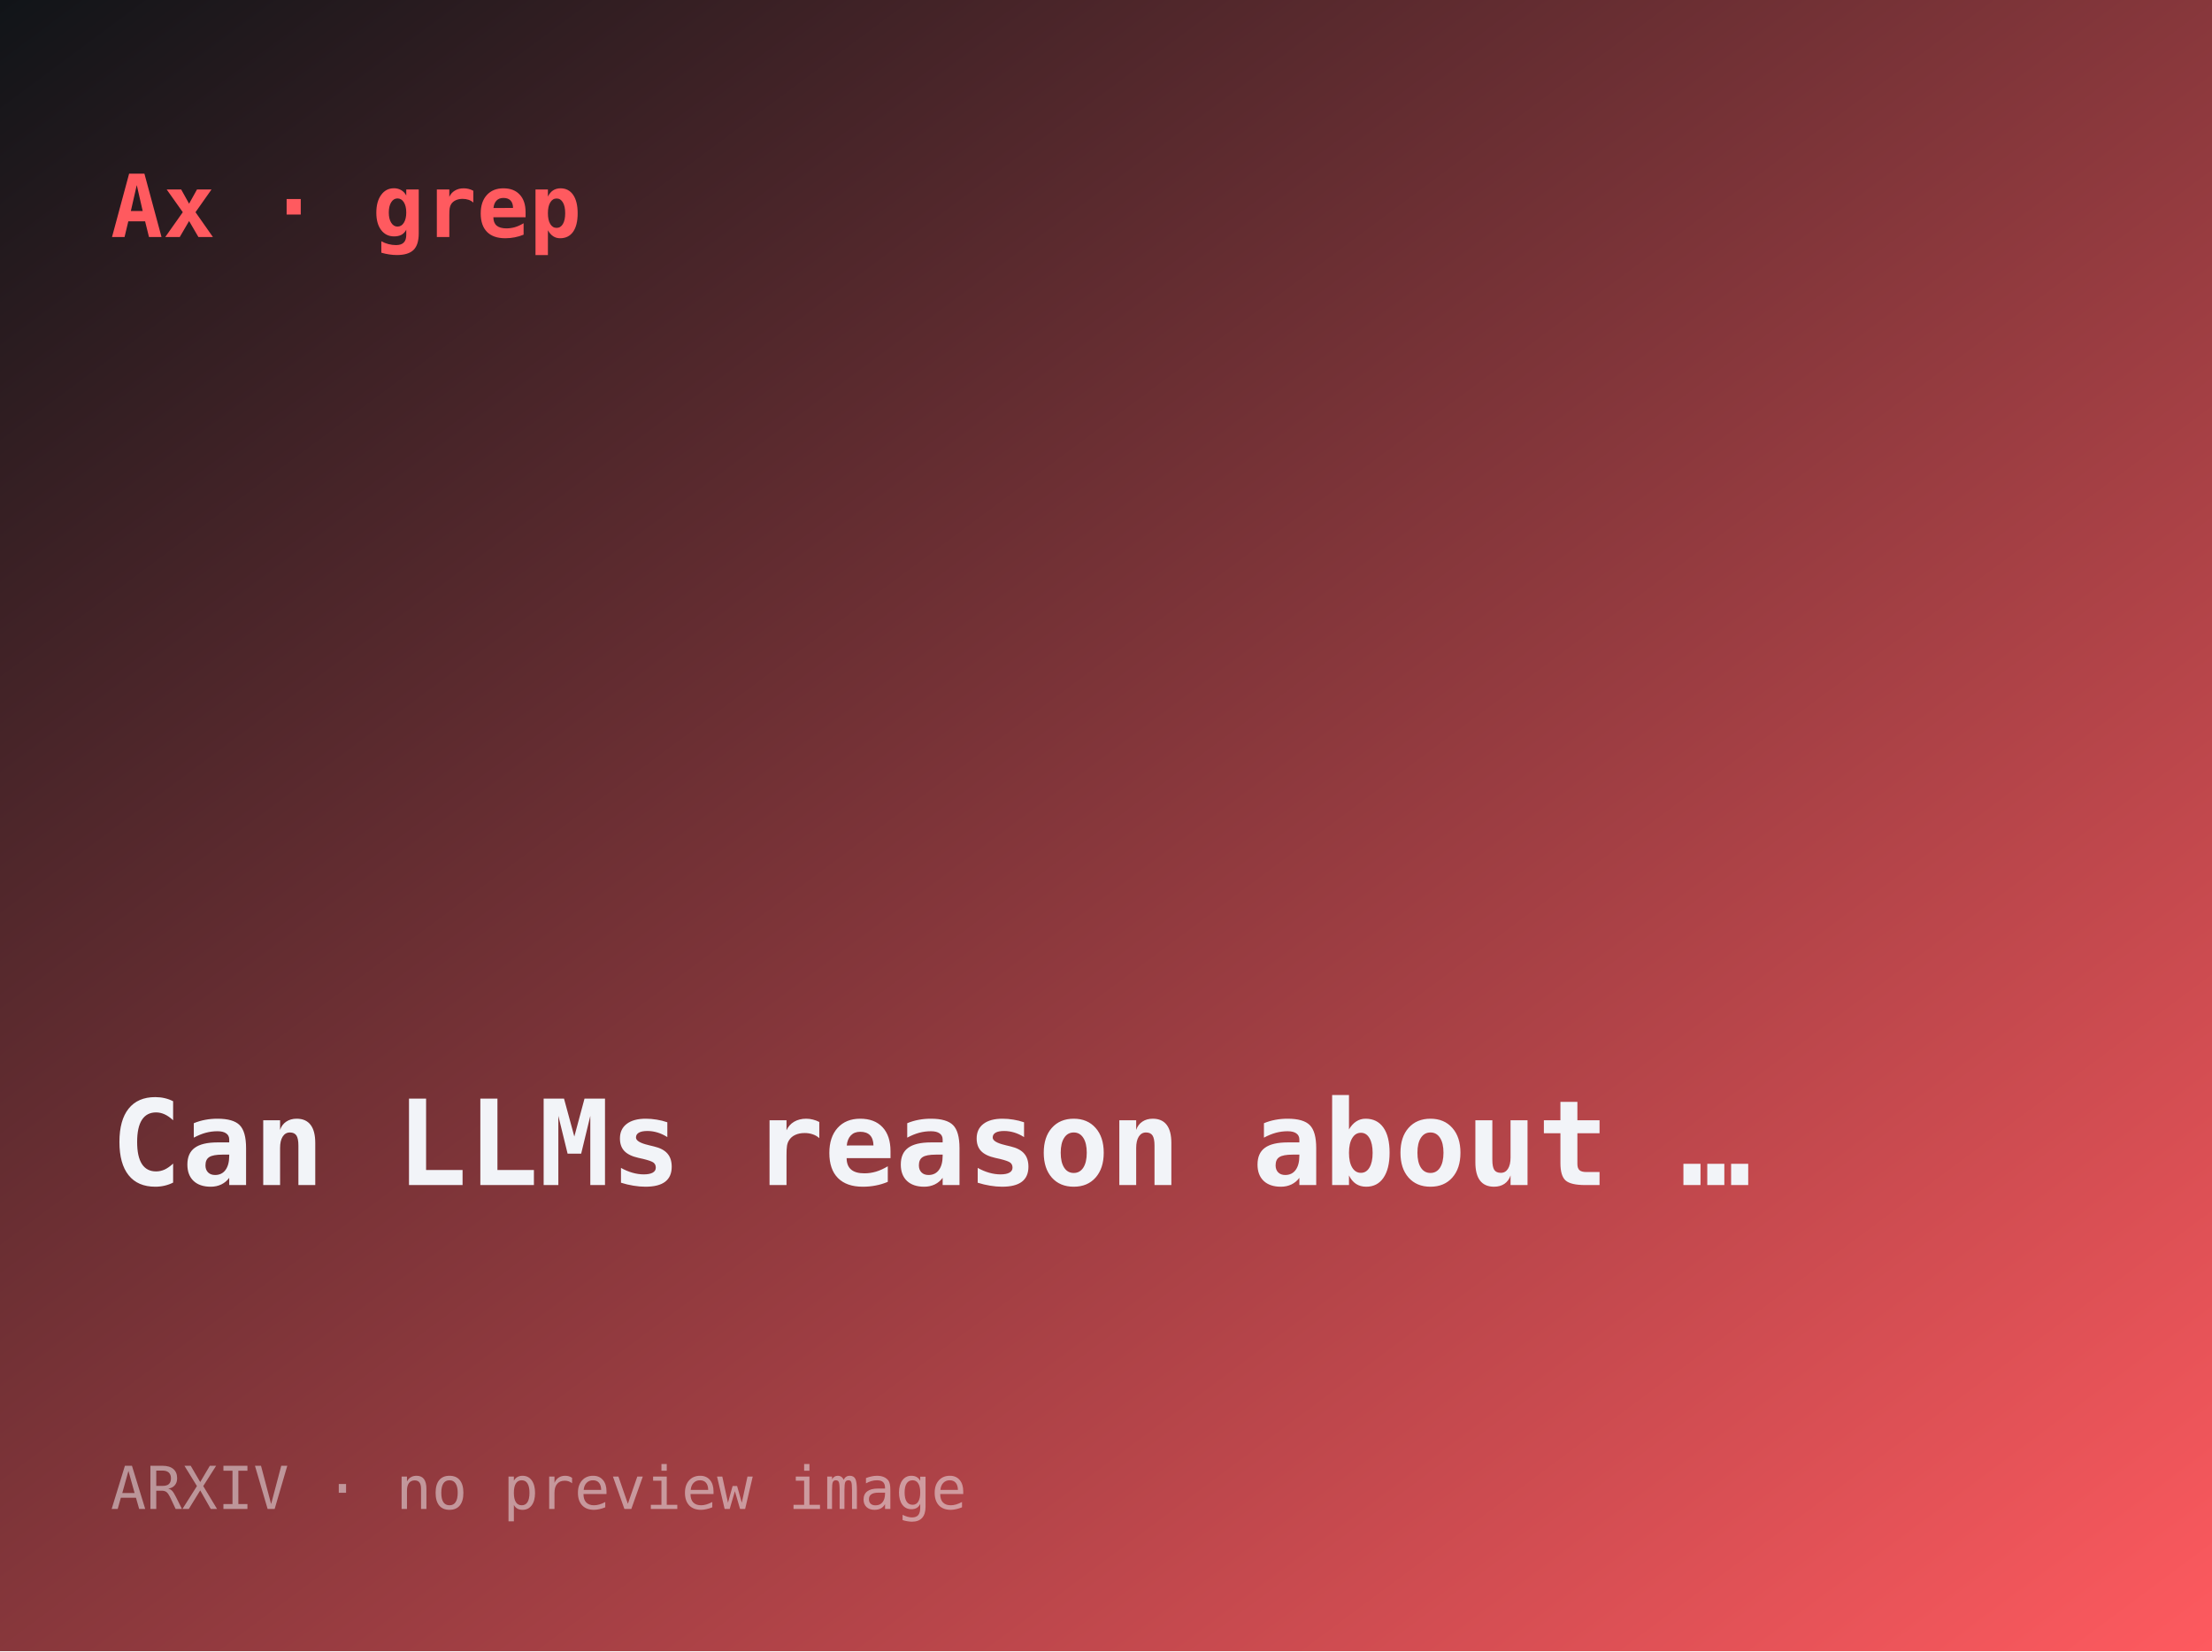
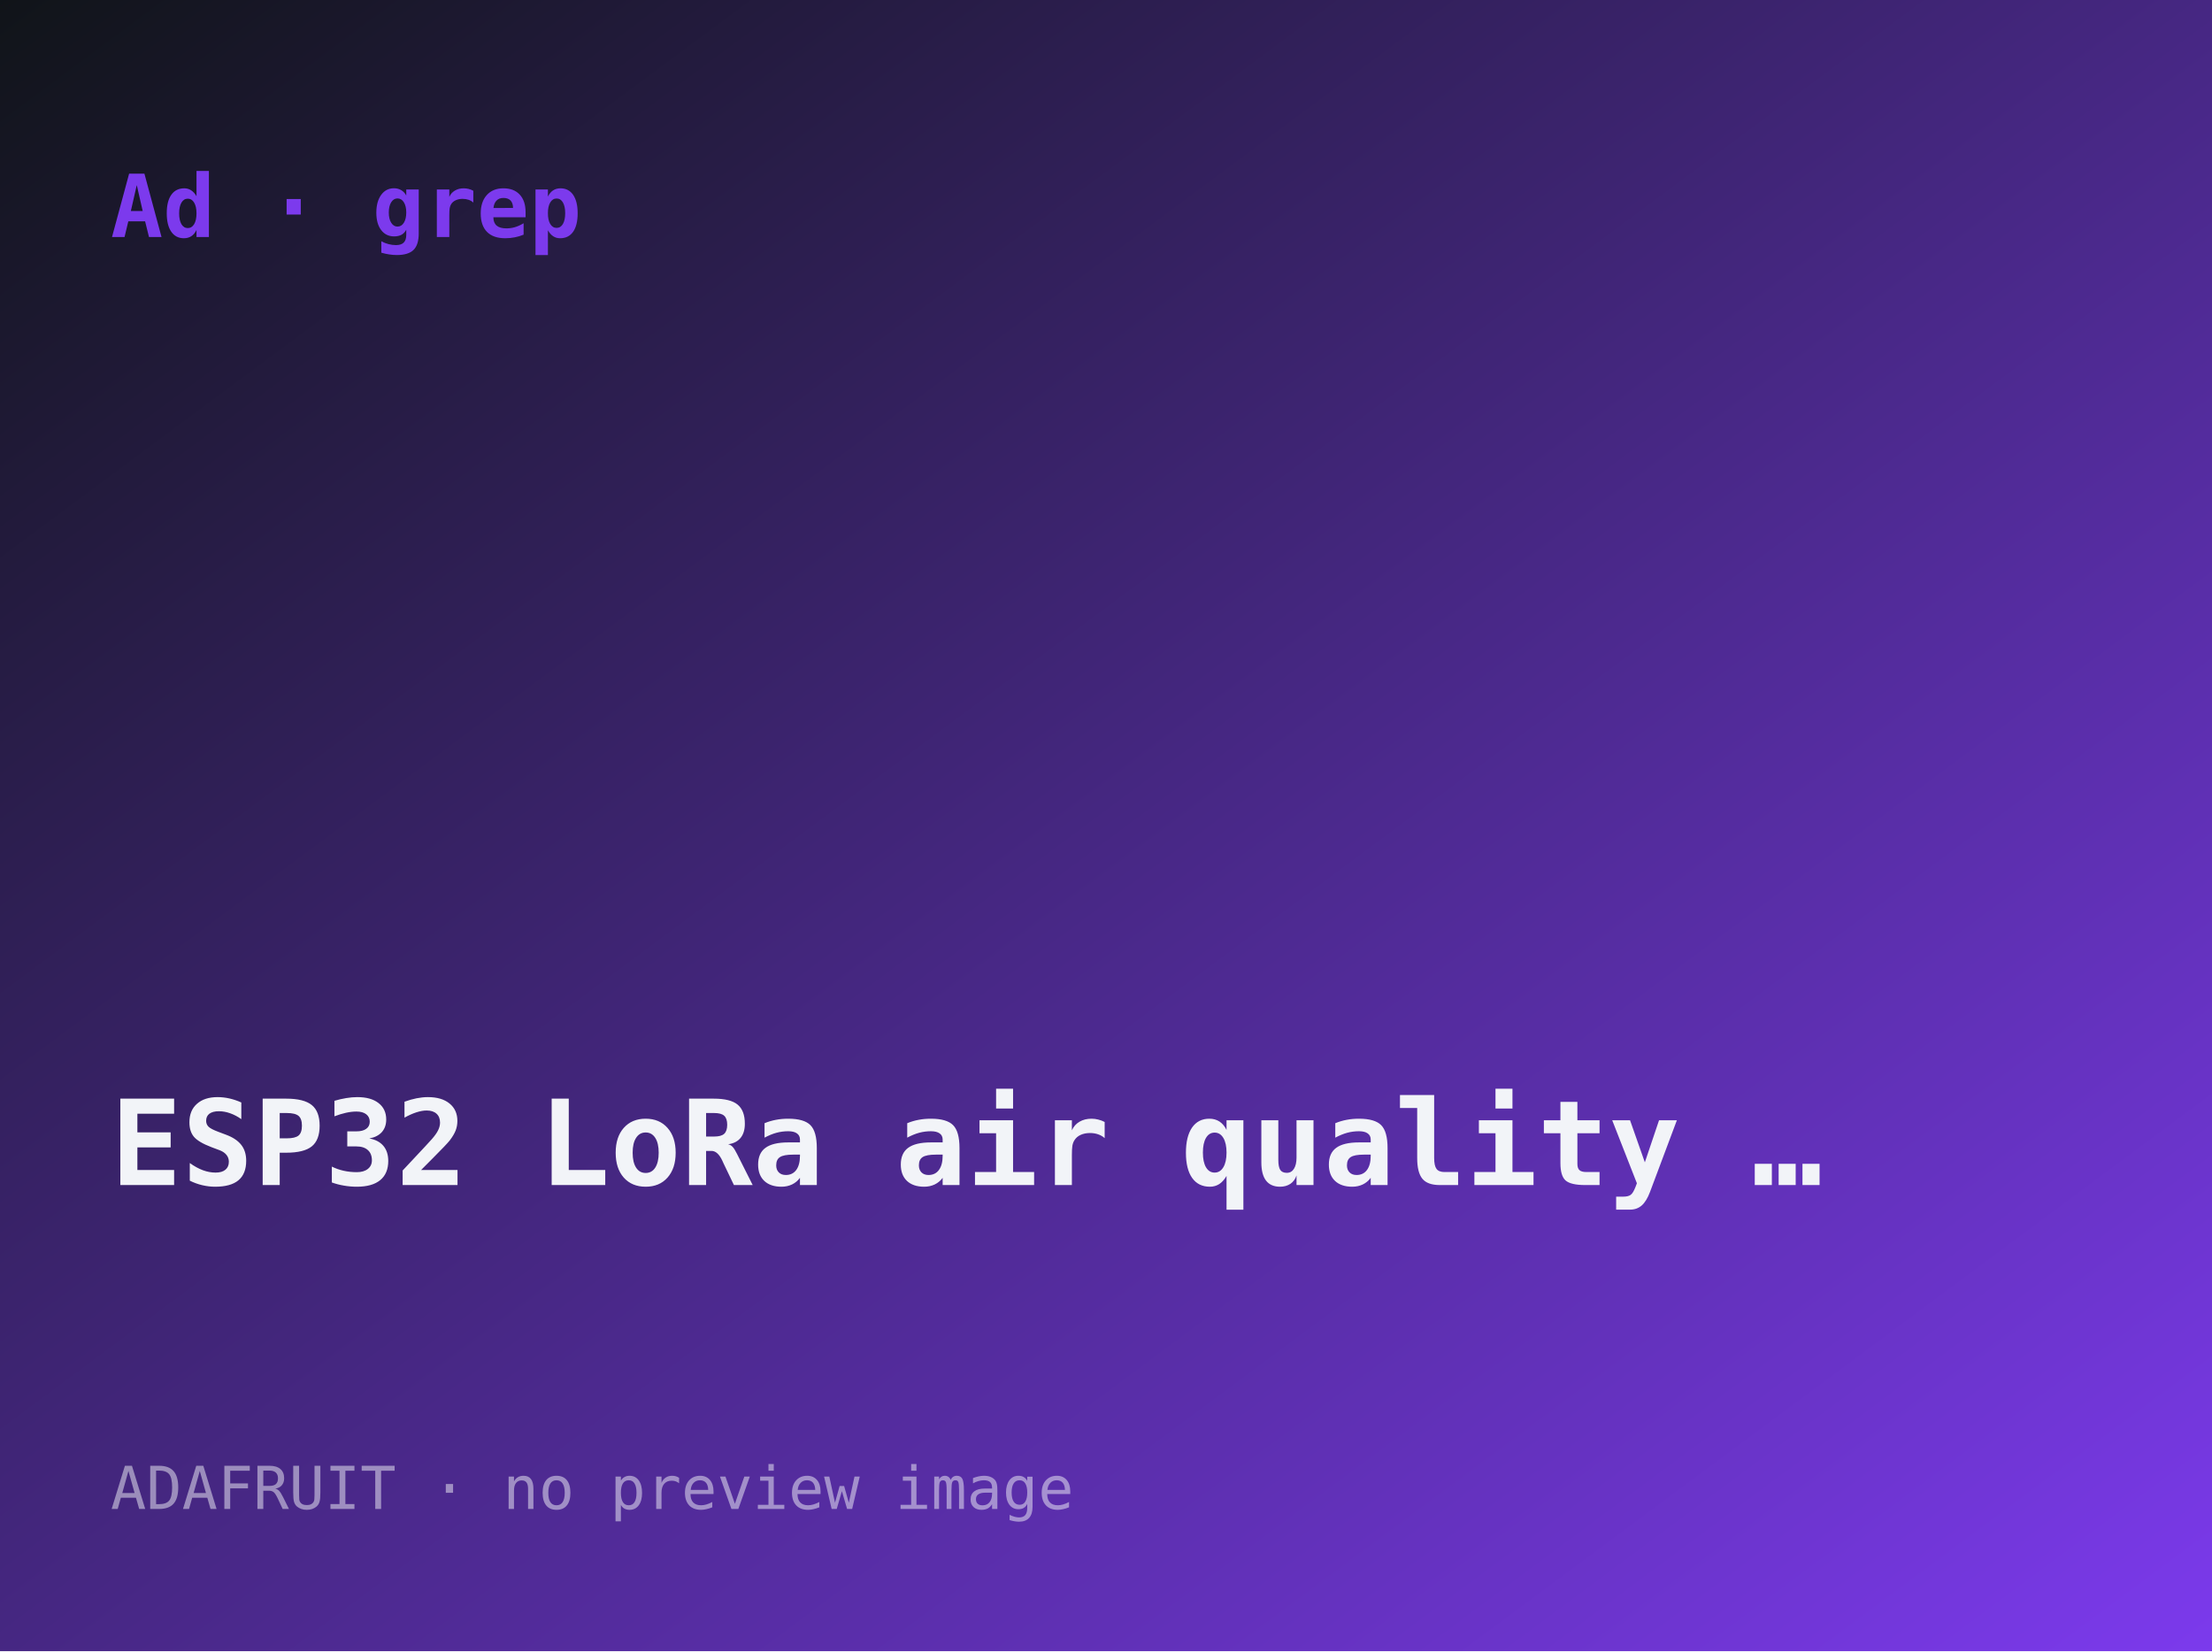
- <svg xmlns="http://www.w3.org/2000/svg" width="560" height="418" viewBox="0 0 560 418" role="img" aria-label="Can LLMs reason about runtime behavior? SWE-Flux says best model hits 37%">
+ <svg xmlns="http://www.w3.org/2000/svg" width="560" height="418" viewBox="0 0 560 418" role="img" aria-label="ESP32 LoRa air quality monitor sends data from one kilometer away">
  <defs>
    <linearGradient id="g" x1="0" y1="0" x2="1" y2="1">
      <stop offset="0" stop-color="#101418" />
-       <stop offset="1" stop-color="#ff5a5f" />
+       <stop offset="1" stop-color="#7c3aed" />
    </linearGradient>
  </defs>
  <rect width="560" height="418" fill="url(#g)" />
-   <text x="28" y="60" font-family="ui-monospace,monospace" font-size="22" fill="#ff5a5f" font-weight="700">Ax · grep</text>
-   <text x="28" y="300" font-family="ui-monospace,monospace" font-size="30" fill="#f2f4f8" font-weight="600">Can LLMs reason about …</text>
-   <text x="28" y="382" font-family="ui-monospace,monospace" font-size="15" fill="rgba(242,244,248,.5)">ARXIV · no preview image</text>
+   <text x="28" y="60" font-family="ui-monospace,monospace" font-size="22" fill="#7c3aed" font-weight="700">Ad · grep</text>
+   <text x="28" y="300" font-family="ui-monospace,monospace" font-size="30" fill="#f2f4f8" font-weight="600">ESP32 LoRa air quality …</text>
+   <text x="28" y="382" font-family="ui-monospace,monospace" font-size="15" fill="rgba(242,244,248,.5)">ADAFRUIT · no preview image</text>
</svg>
